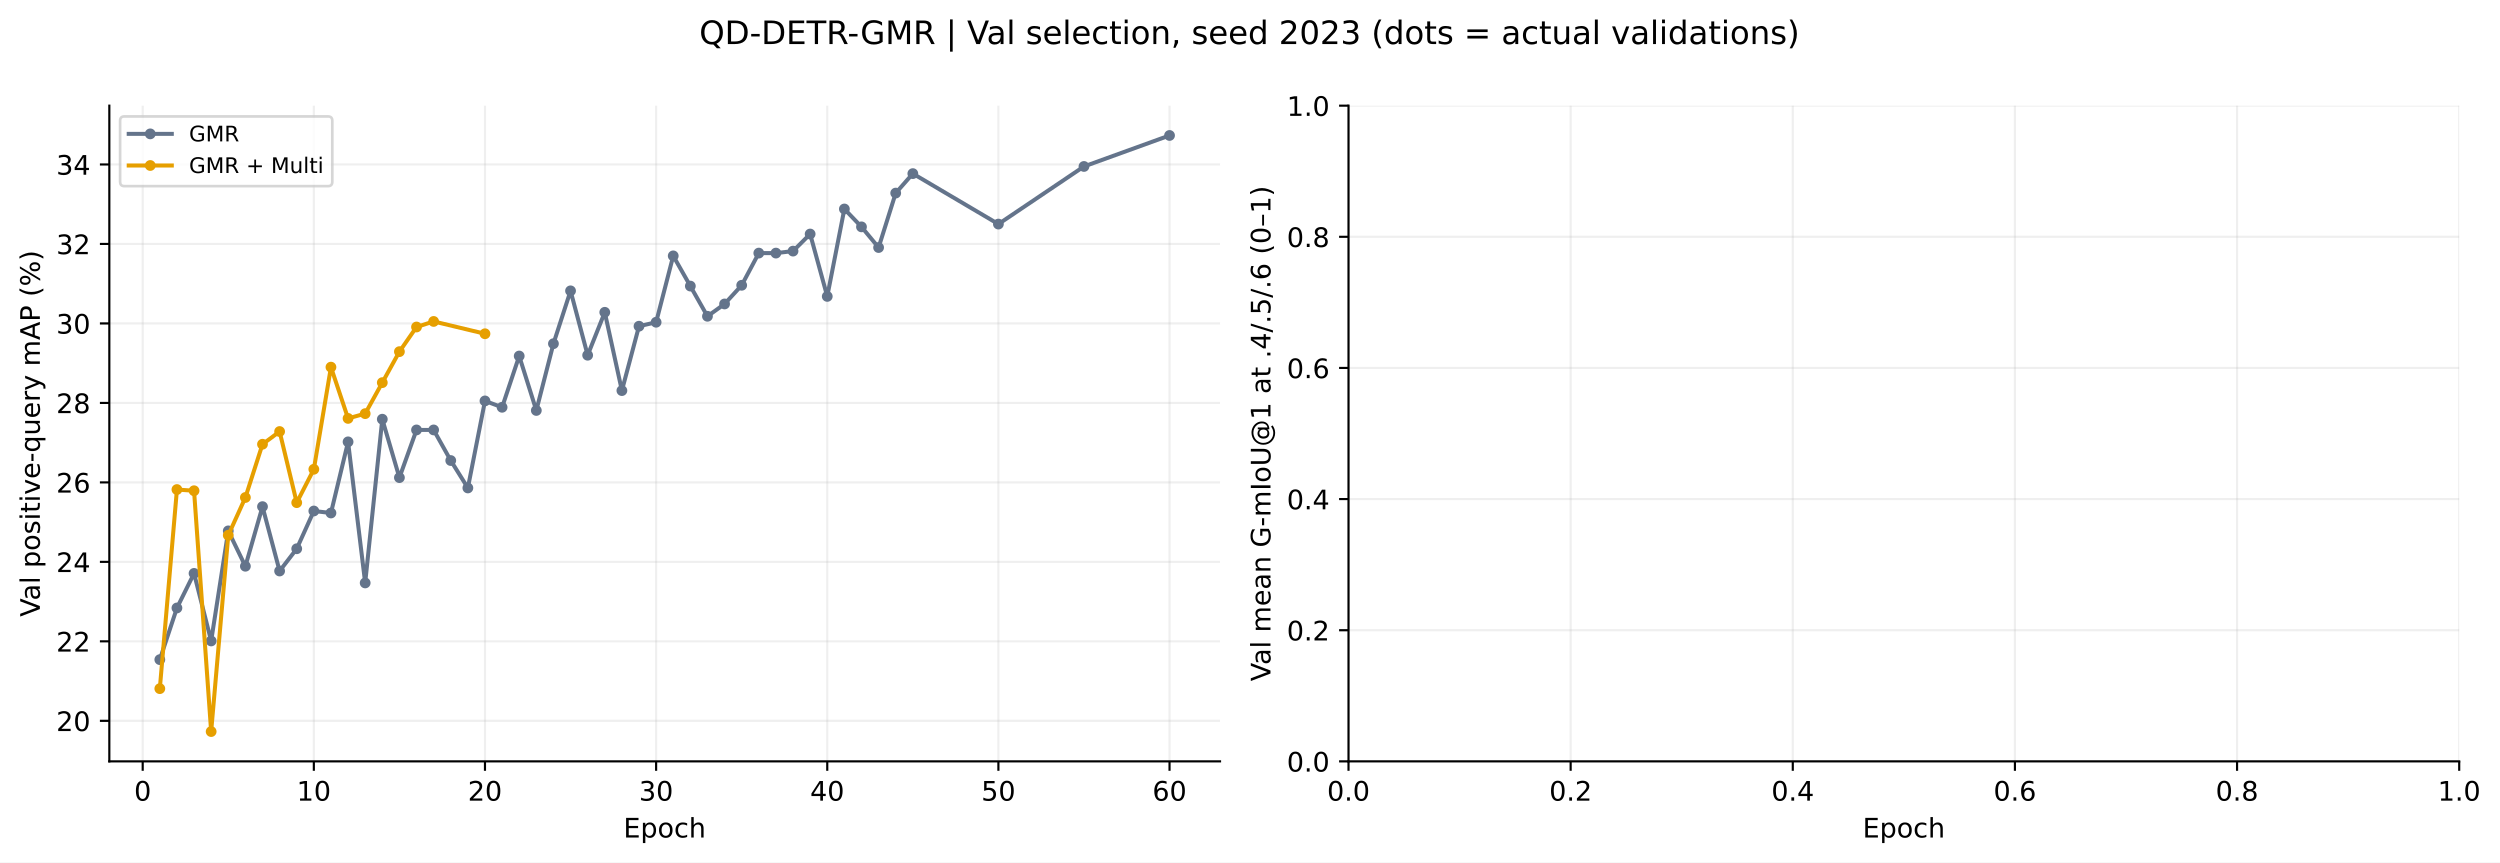
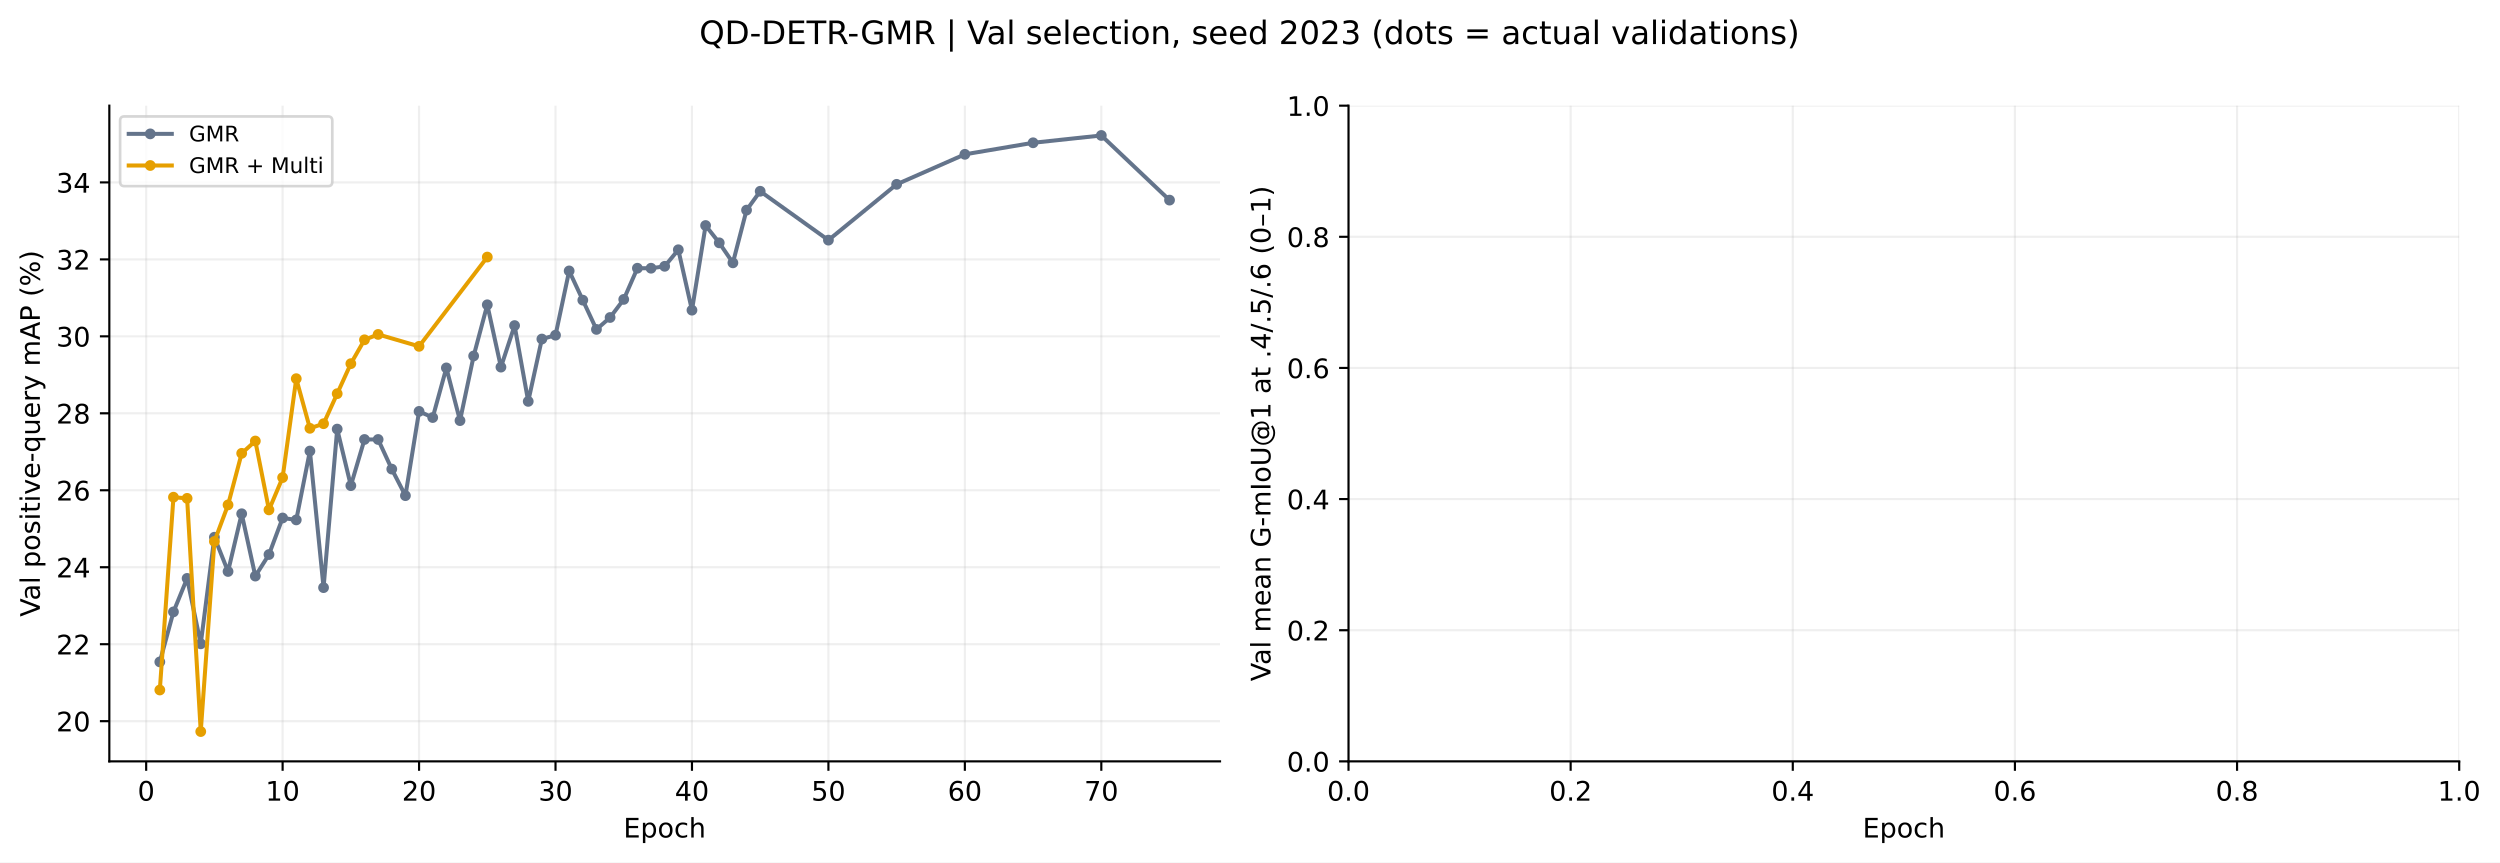
<svg xmlns="http://www.w3.org/2000/svg" xmlns:xlink="http://www.w3.org/1999/xlink" width="928.465pt" height="320.316pt" viewBox="0 0 928.465 320.316" version="1.1">
  <defs>
    <style type="text/css">*{stroke-linejoin: round; stroke-linecap: butt}</style>
  </defs>
  <g id="figure_1">
    <g id="patch_1">
      <path d="M -0 320.316  L 928.465 320.316  L 928.465 0  L -0 0  z " style="fill: #ffffff" />
    </g>
    <g id="axes_1">
      <g id="patch_2">
        <path d="M 40.603 282.76  L 453.098 282.76  L 453.098 39.24  L 40.603 39.24  z " style="fill: #ffffff" />
      </g>
      <g id="matplotlib.axis_1">
        <g id="xtick_1">
          <g id="line2d_1">
-             <path d="M 52.997 282.76  L 52.997 39.24  " clip-path="url(#p6a634c80c3)" style="fill: none; stroke: #b0b0b0; stroke-opacity: 0.2; stroke-width: 0.8; stroke-linecap: square" />
+             <path d="M 54.285 282.76  L 54.285 39.24  " clip-path="url(#p6a634c80c3)" style="fill: none; stroke: #b0b0b0; stroke-opacity: 0.2; stroke-width: 0.8; stroke-linecap: square" />
          </g>
          <g id="line2d_2">
            <defs>
              <path id="m847a747f1c" d="M 0 0  L 0 3.5  " style="stroke: #000000; stroke-width: 0.8" />
            </defs>
            <g>
-               <use xlink:href="#m847a747f1c" x="52.997" y="282.76" style="stroke: #000000; stroke-width: 0.8" />
+               <use xlink:href="#m847a747f1c" x="54.285" y="282.76" style="stroke: #000000; stroke-width: 0.8" />
            </g>
          </g>
          <g id="text_1">
-             <text style="font-size: 10px; font-family: 'DejaVu Sans'; text-anchor: middle" x="52.997" y="297.358" transform="rotate(-0 52.99704 297.3584)">0</text>
+             <text style="font-size: 10px; font-family: 'DejaVu Sans'; text-anchor: middle" x="54.285" y="297.358" transform="rotate(-0 54.28539 297.3584)">0</text>
          </g>
        </g>
        <g id="xtick_2">
          <g id="line2d_3">
-             <path d="M 116.556 282.76  L 116.556 39.24  " clip-path="url(#p6a634c80c3)" style="fill: none; stroke: #b0b0b0; stroke-opacity: 0.2; stroke-width: 0.8; stroke-linecap: square" />
+             <path d="M 104.96 282.76  L 104.96 39.24  " clip-path="url(#p6a634c80c3)" style="fill: none; stroke: #b0b0b0; stroke-opacity: 0.2; stroke-width: 0.8; stroke-linecap: square" />
          </g>
          <g id="line2d_4">
            <g>
-               <use xlink:href="#m847a747f1c" x="116.556" y="282.76" style="stroke: #000000; stroke-width: 0.8" />
+               <use xlink:href="#m847a747f1c" x="104.96" y="282.76" style="stroke: #000000; stroke-width: 0.8" />
            </g>
          </g>
          <g id="text_2">
-             <text style="font-size: 10px; font-family: 'DejaVu Sans'; text-anchor: middle" x="116.556" y="297.358" transform="rotate(-0 116.5556 297.3584)">10</text>
+             <text style="font-size: 10px; font-family: 'DejaVu Sans'; text-anchor: middle" x="104.96" y="297.358" transform="rotate(-0 104.9605 297.3584)">10</text>
          </g>
        </g>
        <g id="xtick_3">
          <g id="line2d_5">
-             <path d="M 180.114 282.76  L 180.114 39.24  " clip-path="url(#p6a634c80c3)" style="fill: none; stroke: #b0b0b0; stroke-opacity: 0.2; stroke-width: 0.8; stroke-linecap: square" />
+             <path d="M 155.636 282.76  L 155.636 39.24  " clip-path="url(#p6a634c80c3)" style="fill: none; stroke: #b0b0b0; stroke-opacity: 0.2; stroke-width: 0.8; stroke-linecap: square" />
          </g>
          <g id="line2d_6">
            <g>
-               <use xlink:href="#m847a747f1c" x="180.114" y="282.76" style="stroke: #000000; stroke-width: 0.8" />
+               <use xlink:href="#m847a747f1c" x="155.636" y="282.76" style="stroke: #000000; stroke-width: 0.8" />
            </g>
          </g>
          <g id="text_3">
-             <text style="font-size: 10px; font-family: 'DejaVu Sans'; text-anchor: middle" x="180.114" y="297.358" transform="rotate(-0 180.1141 297.3584)">20</text>
+             <text style="font-size: 10px; font-family: 'DejaVu Sans'; text-anchor: middle" x="155.636" y="297.358" transform="rotate(-0 155.6355 297.3584)">20</text>
          </g>
        </g>
        <g id="xtick_4">
          <g id="line2d_7">
-             <path d="M 243.673 282.76  L 243.673 39.24  " clip-path="url(#p6a634c80c3)" style="fill: none; stroke: #b0b0b0; stroke-opacity: 0.2; stroke-width: 0.8; stroke-linecap: square" />
+             <path d="M 206.311 282.76  L 206.311 39.24  " clip-path="url(#p6a634c80c3)" style="fill: none; stroke: #b0b0b0; stroke-opacity: 0.2; stroke-width: 0.8; stroke-linecap: square" />
          </g>
          <g id="line2d_8">
            <g>
-               <use xlink:href="#m847a747f1c" x="243.673" y="282.76" style="stroke: #000000; stroke-width: 0.8" />
+               <use xlink:href="#m847a747f1c" x="206.311" y="282.76" style="stroke: #000000; stroke-width: 0.8" />
            </g>
          </g>
          <g id="text_4">
-             <text style="font-size: 10px; font-family: 'DejaVu Sans'; text-anchor: middle" x="243.673" y="297.358" transform="rotate(-0 243.6727 297.3584)">30</text>
+             <text style="font-size: 10px; font-family: 'DejaVu Sans'; text-anchor: middle" x="206.311" y="297.358" transform="rotate(-0 206.3106 297.3584)">30</text>
          </g>
        </g>
        <g id="xtick_5">
          <g id="line2d_9">
-             <path d="M 307.231 282.76  L 307.231 39.24  " clip-path="url(#p6a634c80c3)" style="fill: none; stroke: #b0b0b0; stroke-opacity: 0.2; stroke-width: 0.8; stroke-linecap: square" />
+             <path d="M 256.986 282.76  L 256.986 39.24  " clip-path="url(#p6a634c80c3)" style="fill: none; stroke: #b0b0b0; stroke-opacity: 0.2; stroke-width: 0.8; stroke-linecap: square" />
          </g>
          <g id="line2d_10">
            <g>
-               <use xlink:href="#m847a747f1c" x="307.231" y="282.76" style="stroke: #000000; stroke-width: 0.8" />
+               <use xlink:href="#m847a747f1c" x="256.986" y="282.76" style="stroke: #000000; stroke-width: 0.8" />
            </g>
          </g>
          <g id="text_5">
-             <text style="font-size: 10px; font-family: 'DejaVu Sans'; text-anchor: middle" x="307.231" y="297.358" transform="rotate(-0 307.2312 297.3584)">40</text>
+             <text style="font-size: 10px; font-family: 'DejaVu Sans'; text-anchor: middle" x="256.986" y="297.358" transform="rotate(-0 256.9856 297.3584)">40</text>
          </g>
        </g>
        <g id="xtick_6">
          <g id="line2d_11">
-             <path d="M 370.79 282.76  L 370.79 39.24  " clip-path="url(#p6a634c80c3)" style="fill: none; stroke: #b0b0b0; stroke-opacity: 0.2; stroke-width: 0.8; stroke-linecap: square" />
+             <path d="M 307.661 282.76  L 307.661 39.24  " clip-path="url(#p6a634c80c3)" style="fill: none; stroke: #b0b0b0; stroke-opacity: 0.2; stroke-width: 0.8; stroke-linecap: square" />
          </g>
          <g id="line2d_12">
            <g>
-               <use xlink:href="#m847a747f1c" x="370.79" y="282.76" style="stroke: #000000; stroke-width: 0.8" />
+               <use xlink:href="#m847a747f1c" x="307.661" y="282.76" style="stroke: #000000; stroke-width: 0.8" />
            </g>
          </g>
          <g id="text_6">
-             <text style="font-size: 10px; font-family: 'DejaVu Sans'; text-anchor: middle" x="370.79" y="297.358" transform="rotate(-0 370.7898 297.3584)">50</text>
+             <text style="font-size: 10px; font-family: 'DejaVu Sans'; text-anchor: middle" x="307.661" y="297.358" transform="rotate(-0 307.6607 297.3584)">50</text>
          </g>
        </g>
        <g id="xtick_7">
          <g id="line2d_13">
-             <path d="M 434.348 282.76  L 434.348 39.24  " clip-path="url(#p6a634c80c3)" style="fill: none; stroke: #b0b0b0; stroke-opacity: 0.2; stroke-width: 0.8; stroke-linecap: square" />
+             <path d="M 358.336 282.76  L 358.336 39.24  " clip-path="url(#p6a634c80c3)" style="fill: none; stroke: #b0b0b0; stroke-opacity: 0.2; stroke-width: 0.8; stroke-linecap: square" />
          </g>
          <g id="line2d_14">
            <g>
-               <use xlink:href="#m847a747f1c" x="434.348" y="282.76" style="stroke: #000000; stroke-width: 0.8" />
+               <use xlink:href="#m847a747f1c" x="358.336" y="282.76" style="stroke: #000000; stroke-width: 0.8" />
            </g>
          </g>
          <g id="text_7">
-             <text style="font-size: 10px; font-family: 'DejaVu Sans'; text-anchor: middle" x="434.348" y="297.358" transform="rotate(-0 434.3484 297.3584)">60</text>
-           </g>
-         </g>
-         <g id="text_8">
+             <text style="font-size: 10px; font-family: 'DejaVu Sans'; text-anchor: middle" x="358.336" y="297.358" transform="rotate(-0 358.3358 297.3584)">60</text>
+           </g>
+         </g>
+         <g id="xtick_8">
+           <g id="line2d_15">
+             <path d="M 409.011 282.76  L 409.011 39.24  " clip-path="url(#p6a634c80c3)" style="fill: none; stroke: #b0b0b0; stroke-opacity: 0.2; stroke-width: 0.8; stroke-linecap: square" />
+           </g>
+           <g id="line2d_16">
+             <g>
+               <use xlink:href="#m847a747f1c" x="409.011" y="282.76" style="stroke: #000000; stroke-width: 0.8" />
+             </g>
+           </g>
+           <g id="text_8">
+             <text style="font-size: 10px; font-family: 'DejaVu Sans'; text-anchor: middle" x="409.011" y="297.358" transform="rotate(-0 409.0108 297.3584)">70</text>
+           </g>
+         </g>
+         <g id="text_9">
          <text style="font-size: 10px; font-family: 'DejaVu Sans'; text-anchor: middle" x="246.851" y="311.037" transform="rotate(-0 246.8506 311.0366)">Epoch</text>
        </g>
      </g>
      <g id="matplotlib.axis_2">
        <g id="ytick_1">
-           <g id="line2d_15">
-             <path d="M 40.603 267.706  L 453.098 267.706  " clip-path="url(#p6a634c80c3)" style="fill: none; stroke: #b0b0b0; stroke-opacity: 0.2; stroke-width: 0.8; stroke-linecap: square" />
-           </g>
-           <g id="line2d_16">
+           <g id="line2d_17">
+             <path d="M 40.603 267.832  L 453.098 267.832  " clip-path="url(#p6a634c80c3)" style="fill: none; stroke: #b0b0b0; stroke-opacity: 0.2; stroke-width: 0.8; stroke-linecap: square" />
+           </g>
+           <g id="line2d_18">
            <defs>
              <path id="mc433141c62" d="M 0 0  L -3.5 0  " style="stroke: #000000; stroke-width: 0.8" />
            </defs>
            <g>
-               <use xlink:href="#mc433141c62" x="40.603" y="267.706" style="stroke: #000000; stroke-width: 0.8" />
-             </g>
-           </g>
-           <g id="text_9">
-             <text style="font-size: 10px; font-family: 'DejaVu Sans'; text-anchor: end" x="33.603" y="271.505" transform="rotate(-0 33.60312 271.5053)">20</text>
+               <use xlink:href="#mc433141c62" x="40.603" y="267.832" style="stroke: #000000; stroke-width: 0.8" />
+             </g>
+           </g>
+           <g id="text_10">
+             <text style="font-size: 10px; font-family: 'DejaVu Sans'; text-anchor: end" x="33.603" y="271.631" transform="rotate(-0 33.60312 271.6313)">20</text>
          </g>
        </g>
        <g id="ytick_2">
-           <g id="line2d_17">
-             <path d="M 40.603 238.188  L 453.098 238.188  " clip-path="url(#p6a634c80c3)" style="fill: none; stroke: #b0b0b0; stroke-opacity: 0.2; stroke-width: 0.8; stroke-linecap: square" />
-           </g>
-           <g id="line2d_18">
-             <g>
-               <use xlink:href="#mc433141c62" x="40.603" y="238.188" style="stroke: #000000; stroke-width: 0.8" />
-             </g>
-           </g>
-           <g id="text_10">
-             <text style="font-size: 10px; font-family: 'DejaVu Sans'; text-anchor: end" x="33.603" y="241.988" transform="rotate(-0 33.60312 241.9877)">22</text>
+           <g id="line2d_19">
+             <path d="M 40.603 239.248  L 453.098 239.248  " clip-path="url(#p6a634c80c3)" style="fill: none; stroke: #b0b0b0; stroke-opacity: 0.2; stroke-width: 0.8; stroke-linecap: square" />
+           </g>
+           <g id="line2d_20">
+             <g>
+               <use xlink:href="#mc433141c62" x="40.603" y="239.248" style="stroke: #000000; stroke-width: 0.8" />
+             </g>
+           </g>
+           <g id="text_11">
+             <text style="font-size: 10px; font-family: 'DejaVu Sans'; text-anchor: end" x="33.603" y="243.047" transform="rotate(-0 33.60312 243.0475)">22</text>
          </g>
        </g>
        <g id="ytick_3">
-           <g id="line2d_19">
-             <path d="M 40.603 208.671  L 453.098 208.671  " clip-path="url(#p6a634c80c3)" style="fill: none; stroke: #b0b0b0; stroke-opacity: 0.2; stroke-width: 0.8; stroke-linecap: square" />
-           </g>
-           <g id="line2d_20">
-             <g>
-               <use xlink:href="#mc433141c62" x="40.603" y="208.671" style="stroke: #000000; stroke-width: 0.8" />
-             </g>
-           </g>
-           <g id="text_11">
-             <text style="font-size: 10px; font-family: 'DejaVu Sans'; text-anchor: end" x="33.603" y="212.47" transform="rotate(-0 33.60312 212.4701)">24</text>
+           <g id="line2d_21">
+             <path d="M 40.603 210.664  L 453.098 210.664  " clip-path="url(#p6a634c80c3)" style="fill: none; stroke: #b0b0b0; stroke-opacity: 0.2; stroke-width: 0.8; stroke-linecap: square" />
+           </g>
+           <g id="line2d_22">
+             <g>
+               <use xlink:href="#mc433141c62" x="40.603" y="210.664" style="stroke: #000000; stroke-width: 0.8" />
+             </g>
+           </g>
+           <g id="text_12">
+             <text style="font-size: 10px; font-family: 'DejaVu Sans'; text-anchor: end" x="33.603" y="214.464" transform="rotate(-0 33.60312 214.4636)">24</text>
          </g>
        </g>
        <g id="ytick_4">
-           <g id="line2d_21">
-             <path d="M 40.603 179.153  L 453.098 179.153  " clip-path="url(#p6a634c80c3)" style="fill: none; stroke: #b0b0b0; stroke-opacity: 0.2; stroke-width: 0.8; stroke-linecap: square" />
-           </g>
-           <g id="line2d_22">
-             <g>
-               <use xlink:href="#mc433141c62" x="40.603" y="179.153" style="stroke: #000000; stroke-width: 0.8" />
-             </g>
-           </g>
-           <g id="text_12">
-             <text style="font-size: 10px; font-family: 'DejaVu Sans'; text-anchor: end" x="33.603" y="182.953" transform="rotate(-0 33.60312 182.9525)">26</text>
+           <g id="line2d_23">
+             <path d="M 40.603 182.081  L 453.098 182.081  " clip-path="url(#p6a634c80c3)" style="fill: none; stroke: #b0b0b0; stroke-opacity: 0.2; stroke-width: 0.8; stroke-linecap: square" />
+           </g>
+           <g id="line2d_24">
+             <g>
+               <use xlink:href="#mc433141c62" x="40.603" y="182.081" style="stroke: #000000; stroke-width: 0.8" />
+             </g>
+           </g>
+           <g id="text_13">
+             <text style="font-size: 10px; font-family: 'DejaVu Sans'; text-anchor: end" x="33.603" y="185.88" transform="rotate(-0 33.60312 185.8798)">26</text>
          </g>
        </g>
        <g id="ytick_5">
-           <g id="line2d_23">
-             <path d="M 40.603 149.636  L 453.098 149.636  " clip-path="url(#p6a634c80c3)" style="fill: none; stroke: #b0b0b0; stroke-opacity: 0.2; stroke-width: 0.8; stroke-linecap: square" />
-           </g>
-           <g id="line2d_24">
-             <g>
-               <use xlink:href="#mc433141c62" x="40.603" y="149.636" style="stroke: #000000; stroke-width: 0.8" />
-             </g>
-           </g>
-           <g id="text_13">
-             <text style="font-size: 10px; font-family: 'DejaVu Sans'; text-anchor: end" x="33.603" y="153.435" transform="rotate(-0 33.60312 153.435)">28</text>
+           <g id="line2d_25">
+             <path d="M 40.603 153.497  L 453.098 153.497  " clip-path="url(#p6a634c80c3)" style="fill: none; stroke: #b0b0b0; stroke-opacity: 0.2; stroke-width: 0.8; stroke-linecap: square" />
+           </g>
+           <g id="line2d_26">
+             <g>
+               <use xlink:href="#mc433141c62" x="40.603" y="153.497" style="stroke: #000000; stroke-width: 0.8" />
+             </g>
+           </g>
+           <g id="text_14">
+             <text style="font-size: 10px; font-family: 'DejaVu Sans'; text-anchor: end" x="33.603" y="157.296" transform="rotate(-0 33.60312 157.296)">28</text>
          </g>
        </g>
        <g id="ytick_6">
-           <g id="line2d_25">
-             <path d="M 40.603 120.118  L 453.098 120.118  " clip-path="url(#p6a634c80c3)" style="fill: none; stroke: #b0b0b0; stroke-opacity: 0.2; stroke-width: 0.8; stroke-linecap: square" />
-           </g>
-           <g id="line2d_26">
-             <g>
-               <use xlink:href="#mc433141c62" x="40.603" y="120.118" style="stroke: #000000; stroke-width: 0.8" />
-             </g>
-           </g>
-           <g id="text_14">
-             <text style="font-size: 10px; font-family: 'DejaVu Sans'; text-anchor: end" x="33.603" y="123.917" transform="rotate(-0 33.60312 123.9174)">30</text>
+           <g id="line2d_27">
+             <path d="M 40.603 124.913  L 453.098 124.913  " clip-path="url(#p6a634c80c3)" style="fill: none; stroke: #b0b0b0; stroke-opacity: 0.2; stroke-width: 0.8; stroke-linecap: square" />
+           </g>
+           <g id="line2d_28">
+             <g>
+               <use xlink:href="#mc433141c62" x="40.603" y="124.913" style="stroke: #000000; stroke-width: 0.8" />
+             </g>
+           </g>
+           <g id="text_15">
+             <text style="font-size: 10px; font-family: 'DejaVu Sans'; text-anchor: end" x="33.603" y="128.712" transform="rotate(-0 33.60312 128.7121)">30</text>
          </g>
        </g>
        <g id="ytick_7">
-           <g id="line2d_27">
-             <path d="M 40.603 90.601  L 453.098 90.601  " clip-path="url(#p6a634c80c3)" style="fill: none; stroke: #b0b0b0; stroke-opacity: 0.2; stroke-width: 0.8; stroke-linecap: square" />
-           </g>
-           <g id="line2d_28">
-             <g>
-               <use xlink:href="#mc433141c62" x="40.603" y="90.601" style="stroke: #000000; stroke-width: 0.8" />
-             </g>
-           </g>
-           <g id="text_15">
-             <text style="font-size: 10px; font-family: 'DejaVu Sans'; text-anchor: end" x="33.603" y="94.4" transform="rotate(-0 33.60312 94.3998)">32</text>
+           <g id="line2d_29">
+             <path d="M 40.603 96.329  L 453.098 96.329  " clip-path="url(#p6a634c80c3)" style="fill: none; stroke: #b0b0b0; stroke-opacity: 0.2; stroke-width: 0.8; stroke-linecap: square" />
+           </g>
+           <g id="line2d_30">
+             <g>
+               <use xlink:href="#mc433141c62" x="40.603" y="96.329" style="stroke: #000000; stroke-width: 0.8" />
+             </g>
+           </g>
+           <g id="text_16">
+             <text style="font-size: 10px; font-family: 'DejaVu Sans'; text-anchor: end" x="33.603" y="100.128" transform="rotate(-0 33.60312 100.1283)">32</text>
          </g>
        </g>
        <g id="ytick_8">
-           <g id="line2d_29">
-             <path d="M 40.603 61.083  L 453.098 61.083  " clip-path="url(#p6a634c80c3)" style="fill: none; stroke: #b0b0b0; stroke-opacity: 0.2; stroke-width: 0.8; stroke-linecap: square" />
-           </g>
-           <g id="line2d_30">
-             <g>
-               <use xlink:href="#mc433141c62" x="40.603" y="61.083" style="stroke: #000000; stroke-width: 0.8" />
-             </g>
-           </g>
-           <g id="text_16">
-             <text style="font-size: 10px; font-family: 'DejaVu Sans'; text-anchor: end" x="33.603" y="64.882" transform="rotate(-0 33.60312 64.88223)">34</text>
-           </g>
-         </g>
-         <g id="text_17">
+           <g id="line2d_31">
+             <path d="M 40.603 67.745  L 453.098 67.745  " clip-path="url(#p6a634c80c3)" style="fill: none; stroke: #b0b0b0; stroke-opacity: 0.2; stroke-width: 0.8; stroke-linecap: square" />
+           </g>
+           <g id="line2d_32">
+             <g>
+               <use xlink:href="#mc433141c62" x="40.603" y="67.745" style="stroke: #000000; stroke-width: 0.8" />
+             </g>
+           </g>
+           <g id="text_17">
+             <text style="font-size: 10px; font-family: 'DejaVu Sans'; text-anchor: end" x="33.603" y="71.544" transform="rotate(-0 33.60312 71.54445)">34</text>
+           </g>
+         </g>
+         <g id="text_18">
          <text style="font-size: 10px; font-family: 'DejaVu Sans'; text-anchor: middle" x="14.798" y="161" transform="rotate(-90 14.79844 161)">Val positive-query mAP (%)</text>
        </g>
      </g>
-       <g id="line2d_31">
-         <path d="M 59.353 244.978  L 65.709 225.791  L 72.065 212.951  L 78.42 238.041  L 84.776 197.159  L 91.132 210.294  L 97.488 188.156  L 103.844 212.065  L 110.2 203.8  L 116.556 189.78  L 122.911 190.518  L 129.267 164.099  L 135.623 216.493  L 141.979 155.687  L 148.335 177.382  L 154.691 159.672  L 161.047 159.672  L 167.402 171.036  L 173.758 181.22  L 180.114 148.898  L 186.47 151.259  L 192.826 132.22  L 199.182 152.44  L 205.538 127.645  L 211.893 108.016  L 218.249 131.925  L 224.605 115.986  L 230.961 145.061  L 237.317 121.151  L 243.673 119.675  L 250.029 95.028  L 256.384 106.245  L 262.74 117.462  L 269.096 112.886  L 275.452 105.95  L 281.808 93.995  L 288.164 93.995  L 294.52 93.257  L 300.875 86.911  L 307.231 110.082  L 313.587 77.613  L 319.943 84.254  L 326.299 91.929  L 332.655 71.709  L 339.011 64.478  L 370.79 83.221  L 402.569 61.821  L 434.348 50.309  " clip-path="url(#p6a634c80c3)" style="fill: none; stroke: #64748b; stroke-width: 1.5; stroke-linecap: square" />
+       <g id="line2d_33">
+         <path d="M 59.353 245.823  L 64.42 227.243  L 69.488 214.809  L 74.555 239.105  L 79.623 199.517  L 84.69 212.237  L 89.758 190.799  L 94.825 213.952  L 99.893 205.948  L 104.96 192.371  L 110.028 193.085  L 115.095 167.503  L 120.163 218.239  L 125.23 159.356  L 130.298 180.366  L 135.365 163.215  L 140.433 163.215  L 145.501 174.22  L 150.568 184.081  L 155.636 152.782  L 160.703 155.069  L 165.771 136.632  L 170.838 156.212  L 175.906 132.202  L 180.973 113.194  L 186.041 136.346  L 191.108 120.911  L 196.176 149.066  L 201.243 125.913  L 206.311 124.484  L 211.378 100.617  L 216.446 111.479  L 221.513 122.34  L 226.581 117.91  L 231.648 111.193  L 236.716 99.616  L 241.783 99.616  L 246.851 98.902  L 251.918 92.756  L 256.986 115.194  L 262.053 83.752  L 267.121 90.184  L 272.188 97.615  L 277.256 78.035  L 282.323 71.032  L 307.661 89.183  L 332.998 68.46  L 358.336 57.312  L 383.673 53.025  L 409.011 50.309  L 434.348 74.32  " clip-path="url(#p6a634c80c3)" style="fill: none; stroke: #64748b; stroke-width: 1.5; stroke-linecap: square" />
        <defs>
          <path id="mf4bc2572a3" d="M 0 1.5  C 0.398 1.5 0.779 1.342 1.061 1.061  C 1.342 0.779 1.5 0.398 1.5 0  C 1.5 -0.398 1.342 -0.779 1.061 -1.061  C 0.779 -1.342 0.398 -1.5 0 -1.5  C -0.398 -1.5 -0.779 -1.342 -1.061 -1.061  C -1.342 -0.779 -1.5 -0.398 -1.5 0  C -1.5 0.398 -1.342 0.779 -1.061 1.061  C -0.779 1.342 -0.398 1.5 0 1.5  z " style="stroke: #64748b" />
        </defs>
        <g clip-path="url(#p6a634c80c3)">
-           <use xlink:href="#mf4bc2572a3" x="59.353" y="244.978" style="fill: #64748b; stroke: #64748b" />
-           <use xlink:href="#mf4bc2572a3" x="65.709" y="225.791" style="fill: #64748b; stroke: #64748b" />
-           <use xlink:href="#mf4bc2572a3" x="72.065" y="212.951" style="fill: #64748b; stroke: #64748b" />
-           <use xlink:href="#mf4bc2572a3" x="78.42" y="238.041" style="fill: #64748b; stroke: #64748b" />
-           <use xlink:href="#mf4bc2572a3" x="84.776" y="197.159" style="fill: #64748b; stroke: #64748b" />
-           <use xlink:href="#mf4bc2572a3" x="91.132" y="210.294" style="fill: #64748b; stroke: #64748b" />
-           <use xlink:href="#mf4bc2572a3" x="97.488" y="188.156" style="fill: #64748b; stroke: #64748b" />
-           <use xlink:href="#mf4bc2572a3" x="103.844" y="212.065" style="fill: #64748b; stroke: #64748b" />
-           <use xlink:href="#mf4bc2572a3" x="110.2" y="203.8" style="fill: #64748b; stroke: #64748b" />
-           <use xlink:href="#mf4bc2572a3" x="116.556" y="189.78" style="fill: #64748b; stroke: #64748b" />
-           <use xlink:href="#mf4bc2572a3" x="122.911" y="190.518" style="fill: #64748b; stroke: #64748b" />
-           <use xlink:href="#mf4bc2572a3" x="129.267" y="164.099" style="fill: #64748b; stroke: #64748b" />
-           <use xlink:href="#mf4bc2572a3" x="135.623" y="216.493" style="fill: #64748b; stroke: #64748b" />
-           <use xlink:href="#mf4bc2572a3" x="141.979" y="155.687" style="fill: #64748b; stroke: #64748b" />
-           <use xlink:href="#mf4bc2572a3" x="148.335" y="177.382" style="fill: #64748b; stroke: #64748b" />
-           <use xlink:href="#mf4bc2572a3" x="154.691" y="159.672" style="fill: #64748b; stroke: #64748b" />
-           <use xlink:href="#mf4bc2572a3" x="161.047" y="159.672" style="fill: #64748b; stroke: #64748b" />
-           <use xlink:href="#mf4bc2572a3" x="167.402" y="171.036" style="fill: #64748b; stroke: #64748b" />
-           <use xlink:href="#mf4bc2572a3" x="173.758" y="181.22" style="fill: #64748b; stroke: #64748b" />
-           <use xlink:href="#mf4bc2572a3" x="180.114" y="148.898" style="fill: #64748b; stroke: #64748b" />
-           <use xlink:href="#mf4bc2572a3" x="186.47" y="151.259" style="fill: #64748b; stroke: #64748b" />
-           <use xlink:href="#mf4bc2572a3" x="192.826" y="132.22" style="fill: #64748b; stroke: #64748b" />
-           <use xlink:href="#mf4bc2572a3" x="199.182" y="152.44" style="fill: #64748b; stroke: #64748b" />
-           <use xlink:href="#mf4bc2572a3" x="205.538" y="127.645" style="fill: #64748b; stroke: #64748b" />
-           <use xlink:href="#mf4bc2572a3" x="211.893" y="108.016" style="fill: #64748b; stroke: #64748b" />
-           <use xlink:href="#mf4bc2572a3" x="218.249" y="131.925" style="fill: #64748b; stroke: #64748b" />
-           <use xlink:href="#mf4bc2572a3" x="224.605" y="115.986" style="fill: #64748b; stroke: #64748b" />
-           <use xlink:href="#mf4bc2572a3" x="230.961" y="145.061" style="fill: #64748b; stroke: #64748b" />
-           <use xlink:href="#mf4bc2572a3" x="237.317" y="121.151" style="fill: #64748b; stroke: #64748b" />
-           <use xlink:href="#mf4bc2572a3" x="243.673" y="119.675" style="fill: #64748b; stroke: #64748b" />
-           <use xlink:href="#mf4bc2572a3" x="250.029" y="95.028" style="fill: #64748b; stroke: #64748b" />
-           <use xlink:href="#mf4bc2572a3" x="256.384" y="106.245" style="fill: #64748b; stroke: #64748b" />
-           <use xlink:href="#mf4bc2572a3" x="262.74" y="117.462" style="fill: #64748b; stroke: #64748b" />
-           <use xlink:href="#mf4bc2572a3" x="269.096" y="112.886" style="fill: #64748b; stroke: #64748b" />
-           <use xlink:href="#mf4bc2572a3" x="275.452" y="105.95" style="fill: #64748b; stroke: #64748b" />
-           <use xlink:href="#mf4bc2572a3" x="281.808" y="93.995" style="fill: #64748b; stroke: #64748b" />
-           <use xlink:href="#mf4bc2572a3" x="288.164" y="93.995" style="fill: #64748b; stroke: #64748b" />
-           <use xlink:href="#mf4bc2572a3" x="294.52" y="93.257" style="fill: #64748b; stroke: #64748b" />
-           <use xlink:href="#mf4bc2572a3" x="300.875" y="86.911" style="fill: #64748b; stroke: #64748b" />
-           <use xlink:href="#mf4bc2572a3" x="307.231" y="110.082" style="fill: #64748b; stroke: #64748b" />
-           <use xlink:href="#mf4bc2572a3" x="313.587" y="77.613" style="fill: #64748b; stroke: #64748b" />
-           <use xlink:href="#mf4bc2572a3" x="319.943" y="84.254" style="fill: #64748b; stroke: #64748b" />
-           <use xlink:href="#mf4bc2572a3" x="326.299" y="91.929" style="fill: #64748b; stroke: #64748b" />
-           <use xlink:href="#mf4bc2572a3" x="332.655" y="71.709" style="fill: #64748b; stroke: #64748b" />
-           <use xlink:href="#mf4bc2572a3" x="339.011" y="64.478" style="fill: #64748b; stroke: #64748b" />
-           <use xlink:href="#mf4bc2572a3" x="370.79" y="83.221" style="fill: #64748b; stroke: #64748b" />
-           <use xlink:href="#mf4bc2572a3" x="402.569" y="61.821" style="fill: #64748b; stroke: #64748b" />
-           <use xlink:href="#mf4bc2572a3" x="434.348" y="50.309" style="fill: #64748b; stroke: #64748b" />
-         </g>
-       </g>
-       <g id="line2d_32">
-         <path d="M 59.353 255.751  L 65.709 181.81  L 72.065 182.253  L 78.42 271.691  L 84.776 198.782  L 91.132 184.762  L 97.488 164.985  L 103.844 160.262  L 110.2 186.68  L 116.556 174.283  L 122.911 136.353  L 129.267 155.392  L 135.623 153.621  L 141.979 142.109  L 148.335 130.597  L 154.691 121.446  L 161.047 119.38  L 180.114 123.955  " clip-path="url(#p6a634c80c3)" style="fill: none; stroke: #e69f00; stroke-width: 1.5; stroke-linecap: square" />
+           <use xlink:href="#mf4bc2572a3" x="59.353" y="245.823" style="fill: #64748b; stroke: #64748b" />
+           <use xlink:href="#mf4bc2572a3" x="64.42" y="227.243" style="fill: #64748b; stroke: #64748b" />
+           <use xlink:href="#mf4bc2572a3" x="69.488" y="214.809" style="fill: #64748b; stroke: #64748b" />
+           <use xlink:href="#mf4bc2572a3" x="74.555" y="239.105" style="fill: #64748b; stroke: #64748b" />
+           <use xlink:href="#mf4bc2572a3" x="79.623" y="199.517" style="fill: #64748b; stroke: #64748b" />
+           <use xlink:href="#mf4bc2572a3" x="84.69" y="212.237" style="fill: #64748b; stroke: #64748b" />
+           <use xlink:href="#mf4bc2572a3" x="89.758" y="190.799" style="fill: #64748b; stroke: #64748b" />
+           <use xlink:href="#mf4bc2572a3" x="94.825" y="213.952" style="fill: #64748b; stroke: #64748b" />
+           <use xlink:href="#mf4bc2572a3" x="99.893" y="205.948" style="fill: #64748b; stroke: #64748b" />
+           <use xlink:href="#mf4bc2572a3" x="104.96" y="192.371" style="fill: #64748b; stroke: #64748b" />
+           <use xlink:href="#mf4bc2572a3" x="110.028" y="193.085" style="fill: #64748b; stroke: #64748b" />
+           <use xlink:href="#mf4bc2572a3" x="115.095" y="167.503" style="fill: #64748b; stroke: #64748b" />
+           <use xlink:href="#mf4bc2572a3" x="120.163" y="218.239" style="fill: #64748b; stroke: #64748b" />
+           <use xlink:href="#mf4bc2572a3" x="125.23" y="159.356" style="fill: #64748b; stroke: #64748b" />
+           <use xlink:href="#mf4bc2572a3" x="130.298" y="180.366" style="fill: #64748b; stroke: #64748b" />
+           <use xlink:href="#mf4bc2572a3" x="135.365" y="163.215" style="fill: #64748b; stroke: #64748b" />
+           <use xlink:href="#mf4bc2572a3" x="140.433" y="163.215" style="fill: #64748b; stroke: #64748b" />
+           <use xlink:href="#mf4bc2572a3" x="145.501" y="174.22" style="fill: #64748b; stroke: #64748b" />
+           <use xlink:href="#mf4bc2572a3" x="150.568" y="184.081" style="fill: #64748b; stroke: #64748b" />
+           <use xlink:href="#mf4bc2572a3" x="155.636" y="152.782" style="fill: #64748b; stroke: #64748b" />
+           <use xlink:href="#mf4bc2572a3" x="160.703" y="155.069" style="fill: #64748b; stroke: #64748b" />
+           <use xlink:href="#mf4bc2572a3" x="165.771" y="136.632" style="fill: #64748b; stroke: #64748b" />
+           <use xlink:href="#mf4bc2572a3" x="170.838" y="156.212" style="fill: #64748b; stroke: #64748b" />
+           <use xlink:href="#mf4bc2572a3" x="175.906" y="132.202" style="fill: #64748b; stroke: #64748b" />
+           <use xlink:href="#mf4bc2572a3" x="180.973" y="113.194" style="fill: #64748b; stroke: #64748b" />
+           <use xlink:href="#mf4bc2572a3" x="186.041" y="136.346" style="fill: #64748b; stroke: #64748b" />
+           <use xlink:href="#mf4bc2572a3" x="191.108" y="120.911" style="fill: #64748b; stroke: #64748b" />
+           <use xlink:href="#mf4bc2572a3" x="196.176" y="149.066" style="fill: #64748b; stroke: #64748b" />
+           <use xlink:href="#mf4bc2572a3" x="201.243" y="125.913" style="fill: #64748b; stroke: #64748b" />
+           <use xlink:href="#mf4bc2572a3" x="206.311" y="124.484" style="fill: #64748b; stroke: #64748b" />
+           <use xlink:href="#mf4bc2572a3" x="211.378" y="100.617" style="fill: #64748b; stroke: #64748b" />
+           <use xlink:href="#mf4bc2572a3" x="216.446" y="111.479" style="fill: #64748b; stroke: #64748b" />
+           <use xlink:href="#mf4bc2572a3" x="221.513" y="122.34" style="fill: #64748b; stroke: #64748b" />
+           <use xlink:href="#mf4bc2572a3" x="226.581" y="117.91" style="fill: #64748b; stroke: #64748b" />
+           <use xlink:href="#mf4bc2572a3" x="231.648" y="111.193" style="fill: #64748b; stroke: #64748b" />
+           <use xlink:href="#mf4bc2572a3" x="236.716" y="99.616" style="fill: #64748b; stroke: #64748b" />
+           <use xlink:href="#mf4bc2572a3" x="241.783" y="99.616" style="fill: #64748b; stroke: #64748b" />
+           <use xlink:href="#mf4bc2572a3" x="246.851" y="98.902" style="fill: #64748b; stroke: #64748b" />
+           <use xlink:href="#mf4bc2572a3" x="251.918" y="92.756" style="fill: #64748b; stroke: #64748b" />
+           <use xlink:href="#mf4bc2572a3" x="256.986" y="115.194" style="fill: #64748b; stroke: #64748b" />
+           <use xlink:href="#mf4bc2572a3" x="262.053" y="83.752" style="fill: #64748b; stroke: #64748b" />
+           <use xlink:href="#mf4bc2572a3" x="267.121" y="90.184" style="fill: #64748b; stroke: #64748b" />
+           <use xlink:href="#mf4bc2572a3" x="272.188" y="97.615" style="fill: #64748b; stroke: #64748b" />
+           <use xlink:href="#mf4bc2572a3" x="277.256" y="78.035" style="fill: #64748b; stroke: #64748b" />
+           <use xlink:href="#mf4bc2572a3" x="282.323" y="71.032" style="fill: #64748b; stroke: #64748b" />
+           <use xlink:href="#mf4bc2572a3" x="307.661" y="89.183" style="fill: #64748b; stroke: #64748b" />
+           <use xlink:href="#mf4bc2572a3" x="332.998" y="68.46" style="fill: #64748b; stroke: #64748b" />
+           <use xlink:href="#mf4bc2572a3" x="358.336" y="57.312" style="fill: #64748b; stroke: #64748b" />
+           <use xlink:href="#mf4bc2572a3" x="383.673" y="53.025" style="fill: #64748b; stroke: #64748b" />
+           <use xlink:href="#mf4bc2572a3" x="409.011" y="50.309" style="fill: #64748b; stroke: #64748b" />
+           <use xlink:href="#mf4bc2572a3" x="434.348" y="74.32" style="fill: #64748b; stroke: #64748b" />
+         </g>
+       </g>
+       <g id="line2d_34">
+         <path d="M 59.353 256.256  L 64.42 184.653  L 69.488 185.082  L 74.555 271.691  L 79.623 201.089  L 84.69 187.512  L 89.758 168.36  L 94.825 163.787  L 99.893 189.369  L 104.96 177.364  L 110.028 140.634  L 115.095 159.071  L 120.163 157.356  L 125.23 146.208  L 130.298 135.06  L 135.365 126.199  L 140.433 124.198  L 155.636 128.629  L 180.973 95.472  " clip-path="url(#p6a634c80c3)" style="fill: none; stroke: #e69f00; stroke-width: 1.5; stroke-linecap: square" />
        <defs>
          <path id="mbf485513ee" d="M 0 1.5  C 0.398 1.5 0.779 1.342 1.061 1.061  C 1.342 0.779 1.5 0.398 1.5 0  C 1.5 -0.398 1.342 -0.779 1.061 -1.061  C 0.779 -1.342 0.398 -1.5 0 -1.5  C -0.398 -1.5 -0.779 -1.342 -1.061 -1.061  C -1.342 -0.779 -1.5 -0.398 -1.5 0  C -1.5 0.398 -1.342 0.779 -1.061 1.061  C -0.779 1.342 -0.398 1.5 0 1.5  z " style="stroke: #e69f00" />
        </defs>
        <g clip-path="url(#p6a634c80c3)">
-           <use xlink:href="#mbf485513ee" x="59.353" y="255.751" style="fill: #e69f00; stroke: #e69f00" />
-           <use xlink:href="#mbf485513ee" x="65.709" y="181.81" style="fill: #e69f00; stroke: #e69f00" />
-           <use xlink:href="#mbf485513ee" x="72.065" y="182.253" style="fill: #e69f00; stroke: #e69f00" />
-           <use xlink:href="#mbf485513ee" x="78.42" y="271.691" style="fill: #e69f00; stroke: #e69f00" />
-           <use xlink:href="#mbf485513ee" x="84.776" y="198.782" style="fill: #e69f00; stroke: #e69f00" />
-           <use xlink:href="#mbf485513ee" x="91.132" y="184.762" style="fill: #e69f00; stroke: #e69f00" />
-           <use xlink:href="#mbf485513ee" x="97.488" y="164.985" style="fill: #e69f00; stroke: #e69f00" />
-           <use xlink:href="#mbf485513ee" x="103.844" y="160.262" style="fill: #e69f00; stroke: #e69f00" />
-           <use xlink:href="#mbf485513ee" x="110.2" y="186.68" style="fill: #e69f00; stroke: #e69f00" />
-           <use xlink:href="#mbf485513ee" x="116.556" y="174.283" style="fill: #e69f00; stroke: #e69f00" />
-           <use xlink:href="#mbf485513ee" x="122.911" y="136.353" style="fill: #e69f00; stroke: #e69f00" />
-           <use xlink:href="#mbf485513ee" x="129.267" y="155.392" style="fill: #e69f00; stroke: #e69f00" />
-           <use xlink:href="#mbf485513ee" x="135.623" y="153.621" style="fill: #e69f00; stroke: #e69f00" />
-           <use xlink:href="#mbf485513ee" x="141.979" y="142.109" style="fill: #e69f00; stroke: #e69f00" />
-           <use xlink:href="#mbf485513ee" x="148.335" y="130.597" style="fill: #e69f00; stroke: #e69f00" />
-           <use xlink:href="#mbf485513ee" x="154.691" y="121.446" style="fill: #e69f00; stroke: #e69f00" />
-           <use xlink:href="#mbf485513ee" x="161.047" y="119.38" style="fill: #e69f00; stroke: #e69f00" />
-           <use xlink:href="#mbf485513ee" x="180.114" y="123.955" style="fill: #e69f00; stroke: #e69f00" />
+           <use xlink:href="#mbf485513ee" x="59.353" y="256.256" style="fill: #e69f00; stroke: #e69f00" />
+           <use xlink:href="#mbf485513ee" x="64.42" y="184.653" style="fill: #e69f00; stroke: #e69f00" />
+           <use xlink:href="#mbf485513ee" x="69.488" y="185.082" style="fill: #e69f00; stroke: #e69f00" />
+           <use xlink:href="#mbf485513ee" x="74.555" y="271.691" style="fill: #e69f00; stroke: #e69f00" />
+           <use xlink:href="#mbf485513ee" x="79.623" y="201.089" style="fill: #e69f00; stroke: #e69f00" />
+           <use xlink:href="#mbf485513ee" x="84.69" y="187.512" style="fill: #e69f00; stroke: #e69f00" />
+           <use xlink:href="#mbf485513ee" x="89.758" y="168.36" style="fill: #e69f00; stroke: #e69f00" />
+           <use xlink:href="#mbf485513ee" x="94.825" y="163.787" style="fill: #e69f00; stroke: #e69f00" />
+           <use xlink:href="#mbf485513ee" x="99.893" y="189.369" style="fill: #e69f00; stroke: #e69f00" />
+           <use xlink:href="#mbf485513ee" x="104.96" y="177.364" style="fill: #e69f00; stroke: #e69f00" />
+           <use xlink:href="#mbf485513ee" x="110.028" y="140.634" style="fill: #e69f00; stroke: #e69f00" />
+           <use xlink:href="#mbf485513ee" x="115.095" y="159.071" style="fill: #e69f00; stroke: #e69f00" />
+           <use xlink:href="#mbf485513ee" x="120.163" y="157.356" style="fill: #e69f00; stroke: #e69f00" />
+           <use xlink:href="#mbf485513ee" x="125.23" y="146.208" style="fill: #e69f00; stroke: #e69f00" />
+           <use xlink:href="#mbf485513ee" x="130.298" y="135.06" style="fill: #e69f00; stroke: #e69f00" />
+           <use xlink:href="#mbf485513ee" x="135.365" y="126.199" style="fill: #e69f00; stroke: #e69f00" />
+           <use xlink:href="#mbf485513ee" x="140.433" y="124.198" style="fill: #e69f00; stroke: #e69f00" />
+           <use xlink:href="#mbf485513ee" x="155.636" y="128.629" style="fill: #e69f00; stroke: #e69f00" />
+           <use xlink:href="#mbf485513ee" x="180.973" y="95.472" style="fill: #e69f00; stroke: #e69f00" />
        </g>
      </g>
      <g id="patch_3">
        <path d="M 40.603 282.76  L 40.603 39.24  " style="fill: none; stroke: #000000; stroke-width: 0.8; stroke-linejoin: miter; stroke-linecap: square" />
      </g>
      <g id="patch_4">
        <path d="M 40.603 282.76  L 453.098 282.76  " style="fill: none; stroke: #000000; stroke-width: 0.8; stroke-linejoin: miter; stroke-linecap: square" />
      </g>
      <g id="legend_1">
        <g id="patch_5">
          <path d="M 46.203 69.125  L 121.806 69.125  Q 123.406 69.125 123.406 67.525  L 123.406 44.84  Q 123.406 43.24 121.806 43.24  L 46.203 43.24  Q 44.603 43.24 44.603 44.84  L 44.603 67.525  Q 44.603 69.125 46.203 69.125  z " style="fill: #ffffff; opacity: 0.8; stroke: #cccccc; stroke-linejoin: miter" />
        </g>
-         <g id="line2d_33">
+         <g id="line2d_35">
          <path d="M 47.803 49.719  L 55.803 49.719  L 63.803 49.719  " style="fill: none; stroke: #64748b; stroke-width: 1.5; stroke-linecap: square" />
          <g>
            <use xlink:href="#mf4bc2572a3" x="55.803" y="49.719" style="fill: #64748b; stroke: #64748b" />
          </g>
        </g>
-         <g id="text_18">
+         <g id="text_19">
          <text style="font-size: 8px; font-family: 'DejaVu Sans'; text-anchor: start" x="70.203" y="52.519" transform="rotate(-0 70.20312 52.51875)">GMR</text>
        </g>
-         <g id="line2d_34">
+         <g id="line2d_36">
          <path d="M 47.803 61.461  L 55.803 61.461  L 63.803 61.461  " style="fill: none; stroke: #e69f00; stroke-width: 1.5; stroke-linecap: square" />
          <g>
            <use xlink:href="#mbf485513ee" x="55.803" y="61.461" style="fill: #e69f00; stroke: #e69f00" />
          </g>
        </g>
-         <g id="text_19">
+         <g id="text_20">
          <text style="font-size: 8px; font-family: 'DejaVu Sans'; text-anchor: start" x="70.203" y="64.261" transform="rotate(-0 70.20312 64.26125)">GMR + Multi</text>
        </g>
      </g>
    </g>
    <g id="axes_2">
      <g id="patch_6">
        <path d="M 500.818 282.76  L 913.313 282.76  L 913.313 39.24  L 500.818 39.24  z " style="fill: #ffffff" />
      </g>
      <g id="matplotlib.axis_3">
-         <g id="xtick_8">
-           <g id="line2d_35">
-             <path d="M 500.818 282.76  L 500.818 39.24  " clip-path="url(#pecd0bc75a0)" style="fill: none; stroke: #b0b0b0; stroke-opacity: 0.2; stroke-width: 0.8; stroke-linecap: square" />
-           </g>
-           <g id="line2d_36">
-             <g>
-               <use xlink:href="#m847a747f1c" x="500.818" y="282.76" style="stroke: #000000; stroke-width: 0.8" />
-             </g>
-           </g>
-           <g id="text_20">
-             <text style="font-size: 10px; font-family: 'DejaVu Sans'; text-anchor: middle" x="500.818" y="297.358" transform="rotate(-0 500.8181 297.3584)">0.0</text>
-           </g>
-         </g>
        <g id="xtick_9">
          <g id="line2d_37">
-             <path d="M 583.317 282.76  L 583.317 39.24  " clip-path="url(#pecd0bc75a0)" style="fill: none; stroke: #b0b0b0; stroke-opacity: 0.2; stroke-width: 0.8; stroke-linecap: square" />
+             <path d="M 500.818 282.76  L 500.818 39.24  " clip-path="url(#pecd0bc75a0)" style="fill: none; stroke: #b0b0b0; stroke-opacity: 0.2; stroke-width: 0.8; stroke-linecap: square" />
          </g>
          <g id="line2d_38">
            <g>
-               <use xlink:href="#m847a747f1c" x="583.317" y="282.76" style="stroke: #000000; stroke-width: 0.8" />
+               <use xlink:href="#m847a747f1c" x="500.818" y="282.76" style="stroke: #000000; stroke-width: 0.8" />
            </g>
          </g>
          <g id="text_21">
-             <text style="font-size: 10px; font-family: 'DejaVu Sans'; text-anchor: middle" x="583.317" y="297.358" transform="rotate(-0 583.3171 297.3584)">0.2</text>
+             <text style="font-size: 10px; font-family: 'DejaVu Sans'; text-anchor: middle" x="500.818" y="297.358" transform="rotate(-0 500.8181 297.3584)">0.0</text>
          </g>
        </g>
        <g id="xtick_10">
          <g id="line2d_39">
-             <path d="M 665.816 282.76  L 665.816 39.24  " clip-path="url(#pecd0bc75a0)" style="fill: none; stroke: #b0b0b0; stroke-opacity: 0.2; stroke-width: 0.8; stroke-linecap: square" />
+             <path d="M 583.317 282.76  L 583.317 39.24  " clip-path="url(#pecd0bc75a0)" style="fill: none; stroke: #b0b0b0; stroke-opacity: 0.2; stroke-width: 0.8; stroke-linecap: square" />
          </g>
          <g id="line2d_40">
            <g>
-               <use xlink:href="#m847a747f1c" x="665.816" y="282.76" style="stroke: #000000; stroke-width: 0.8" />
+               <use xlink:href="#m847a747f1c" x="583.317" y="282.76" style="stroke: #000000; stroke-width: 0.8" />
            </g>
          </g>
          <g id="text_22">
-             <text style="font-size: 10px; font-family: 'DejaVu Sans'; text-anchor: middle" x="665.816" y="297.358" transform="rotate(-0 665.8161 297.3584)">0.4</text>
+             <text style="font-size: 10px; font-family: 'DejaVu Sans'; text-anchor: middle" x="583.317" y="297.358" transform="rotate(-0 583.3171 297.3584)">0.2</text>
          </g>
        </g>
        <g id="xtick_11">
          <g id="line2d_41">
-             <path d="M 748.315 282.76  L 748.315 39.24  " clip-path="url(#pecd0bc75a0)" style="fill: none; stroke: #b0b0b0; stroke-opacity: 0.2; stroke-width: 0.8; stroke-linecap: square" />
+             <path d="M 665.816 282.76  L 665.816 39.24  " clip-path="url(#pecd0bc75a0)" style="fill: none; stroke: #b0b0b0; stroke-opacity: 0.2; stroke-width: 0.8; stroke-linecap: square" />
          </g>
          <g id="line2d_42">
            <g>
-               <use xlink:href="#m847a747f1c" x="748.315" y="282.76" style="stroke: #000000; stroke-width: 0.8" />
+               <use xlink:href="#m847a747f1c" x="665.816" y="282.76" style="stroke: #000000; stroke-width: 0.8" />
            </g>
          </g>
          <g id="text_23">
-             <text style="font-size: 10px; font-family: 'DejaVu Sans'; text-anchor: middle" x="748.315" y="297.358" transform="rotate(-0 748.3151 297.3584)">0.6</text>
+             <text style="font-size: 10px; font-family: 'DejaVu Sans'; text-anchor: middle" x="665.816" y="297.358" transform="rotate(-0 665.8161 297.3584)">0.4</text>
          </g>
        </g>
        <g id="xtick_12">
          <g id="line2d_43">
-             <path d="M 830.814 282.76  L 830.814 39.24  " clip-path="url(#pecd0bc75a0)" style="fill: none; stroke: #b0b0b0; stroke-opacity: 0.2; stroke-width: 0.8; stroke-linecap: square" />
+             <path d="M 748.315 282.76  L 748.315 39.24  " clip-path="url(#pecd0bc75a0)" style="fill: none; stroke: #b0b0b0; stroke-opacity: 0.2; stroke-width: 0.8; stroke-linecap: square" />
          </g>
          <g id="line2d_44">
            <g>
-               <use xlink:href="#m847a747f1c" x="830.814" y="282.76" style="stroke: #000000; stroke-width: 0.8" />
+               <use xlink:href="#m847a747f1c" x="748.315" y="282.76" style="stroke: #000000; stroke-width: 0.8" />
            </g>
          </g>
          <g id="text_24">
-             <text style="font-size: 10px; font-family: 'DejaVu Sans'; text-anchor: middle" x="830.814" y="297.358" transform="rotate(-0 830.8141 297.3584)">0.8</text>
+             <text style="font-size: 10px; font-family: 'DejaVu Sans'; text-anchor: middle" x="748.315" y="297.358" transform="rotate(-0 748.3151 297.3584)">0.6</text>
          </g>
        </g>
        <g id="xtick_13">
          <g id="line2d_45">
+             <path d="M 830.814 282.76  L 830.814 39.24  " clip-path="url(#pecd0bc75a0)" style="fill: none; stroke: #b0b0b0; stroke-opacity: 0.2; stroke-width: 0.8; stroke-linecap: square" />
+           </g>
+           <g id="line2d_46">
+             <g>
+               <use xlink:href="#m847a747f1c" x="830.814" y="282.76" style="stroke: #000000; stroke-width: 0.8" />
+             </g>
+           </g>
+           <g id="text_25">
+             <text style="font-size: 10px; font-family: 'DejaVu Sans'; text-anchor: middle" x="830.814" y="297.358" transform="rotate(-0 830.8141 297.3584)">0.8</text>
+           </g>
+         </g>
+         <g id="xtick_14">
+           <g id="line2d_47">
            <path d="M 913.313 282.76  L 913.313 39.24  " clip-path="url(#pecd0bc75a0)" style="fill: none; stroke: #b0b0b0; stroke-opacity: 0.2; stroke-width: 0.8; stroke-linecap: square" />
          </g>
-           <g id="line2d_46">
+           <g id="line2d_48">
            <g>
              <use xlink:href="#m847a747f1c" x="913.313" y="282.76" style="stroke: #000000; stroke-width: 0.8" />
            </g>
          </g>
-           <g id="text_25">
+           <g id="text_26">
            <text style="font-size: 10px; font-family: 'DejaVu Sans'; text-anchor: middle" x="913.313" y="297.358" transform="rotate(-0 913.3131 297.3584)">1.0</text>
          </g>
        </g>
-         <g id="text_26">
+         <g id="text_27">
          <text style="font-size: 10px; font-family: 'DejaVu Sans'; text-anchor: middle" x="707.066" y="311.037" transform="rotate(-0 707.0656 311.0366)">Epoch</text>
        </g>
      </g>
      <g id="matplotlib.axis_4">
        <g id="ytick_9">
-           <g id="line2d_47">
+           <g id="line2d_49">
            <path d="M 500.818 282.76  L 913.313 282.76  " clip-path="url(#pecd0bc75a0)" style="fill: none; stroke: #b0b0b0; stroke-opacity: 0.2; stroke-width: 0.8; stroke-linecap: square" />
          </g>
-           <g id="line2d_48">
+           <g id="line2d_50">
            <g>
              <use xlink:href="#mc433141c62" x="500.818" y="282.76" style="stroke: #000000; stroke-width: 0.8" />
            </g>
          </g>
-           <g id="text_27">
+           <g id="text_28">
            <text style="font-size: 10px; font-family: 'DejaVu Sans'; text-anchor: end" x="493.818" y="286.559" transform="rotate(-0 493.8181 286.5592)">0.0</text>
          </g>
        </g>
        <g id="ytick_10">
-           <g id="line2d_49">
+           <g id="line2d_51">
            <path d="M 500.818 234.056  L 913.313 234.056  " clip-path="url(#pecd0bc75a0)" style="fill: none; stroke: #b0b0b0; stroke-opacity: 0.2; stroke-width: 0.8; stroke-linecap: square" />
          </g>
-           <g id="line2d_50">
+           <g id="line2d_52">
            <g>
              <use xlink:href="#mc433141c62" x="500.818" y="234.056" style="stroke: #000000; stroke-width: 0.8" />
            </g>
          </g>
-           <g id="text_28">
+           <g id="text_29">
            <text style="font-size: 10px; font-family: 'DejaVu Sans'; text-anchor: end" x="493.818" y="237.855" transform="rotate(-0 493.8181 237.8552)">0.2</text>
          </g>
        </g>
        <g id="ytick_11">
-           <g id="line2d_51">
+           <g id="line2d_53">
            <path d="M 500.818 185.352  L 913.313 185.352  " clip-path="url(#pecd0bc75a0)" style="fill: none; stroke: #b0b0b0; stroke-opacity: 0.2; stroke-width: 0.8; stroke-linecap: square" />
          </g>
-           <g id="line2d_52">
+           <g id="line2d_54">
            <g>
              <use xlink:href="#mc433141c62" x="500.818" y="185.352" style="stroke: #000000; stroke-width: 0.8" />
            </g>
          </g>
-           <g id="text_29">
+           <g id="text_30">
            <text style="font-size: 10px; font-family: 'DejaVu Sans'; text-anchor: end" x="493.818" y="189.151" transform="rotate(-0 493.8181 189.1512)">0.4</text>
          </g>
        </g>
        <g id="ytick_12">
-           <g id="line2d_53">
+           <g id="line2d_55">
            <path d="M 500.818 136.648  L 913.313 136.648  " clip-path="url(#pecd0bc75a0)" style="fill: none; stroke: #b0b0b0; stroke-opacity: 0.2; stroke-width: 0.8; stroke-linecap: square" />
          </g>
-           <g id="line2d_54">
+           <g id="line2d_56">
            <g>
              <use xlink:href="#mc433141c62" x="500.818" y="136.648" style="stroke: #000000; stroke-width: 0.8" />
            </g>
          </g>
-           <g id="text_30">
+           <g id="text_31">
            <text style="font-size: 10px; font-family: 'DejaVu Sans'; text-anchor: end" x="493.818" y="140.447" transform="rotate(-0 493.8181 140.4472)">0.6</text>
          </g>
        </g>
        <g id="ytick_13">
-           <g id="line2d_55">
+           <g id="line2d_57">
            <path d="M 500.818 87.944  L 913.313 87.944  " clip-path="url(#pecd0bc75a0)" style="fill: none; stroke: #b0b0b0; stroke-opacity: 0.2; stroke-width: 0.8; stroke-linecap: square" />
          </g>
-           <g id="line2d_56">
+           <g id="line2d_58">
            <g>
              <use xlink:href="#mc433141c62" x="500.818" y="87.944" style="stroke: #000000; stroke-width: 0.8" />
            </g>
          </g>
-           <g id="text_31">
+           <g id="text_32">
            <text style="font-size: 10px; font-family: 'DejaVu Sans'; text-anchor: end" x="493.818" y="91.743" transform="rotate(-0 493.8181 91.74322)">0.8</text>
          </g>
        </g>
        <g id="ytick_14">
-           <g id="line2d_57">
+           <g id="line2d_59">
            <path d="M 500.818 39.24  L 913.313 39.24  " clip-path="url(#pecd0bc75a0)" style="fill: none; stroke: #b0b0b0; stroke-opacity: 0.2; stroke-width: 0.8; stroke-linecap: square" />
          </g>
-           <g id="line2d_58">
+           <g id="line2d_60">
            <g>
              <use xlink:href="#mc433141c62" x="500.818" y="39.24" style="stroke: #000000; stroke-width: 0.8" />
            </g>
          </g>
-           <g id="text_32">
+           <g id="text_33">
            <text style="font-size: 10px; font-family: 'DejaVu Sans'; text-anchor: end" x="493.818" y="43.039" transform="rotate(-0 493.8181 43.03922)">1.0</text>
          </g>
        </g>
-         <g id="text_33">
+         <g id="text_34">
          <text style="font-size: 10px; font-family: 'DejaVu Sans'; text-anchor: middle" x="471.835" y="161" transform="rotate(-90 471.8353 161)">Val mean G-mIoU@1 at .4/.5/.6 (0–1)</text>
        </g>
      </g>
      <g id="patch_7">
        <path d="M 500.818 282.76  L 500.818 39.24  " style="fill: none; stroke: #000000; stroke-width: 0.8; stroke-linejoin: miter; stroke-linecap: square" />
      </g>
      <g id="patch_8">
        <path d="M 500.818 282.76  L 913.313 282.76  " style="fill: none; stroke: #000000; stroke-width: 0.8; stroke-linejoin: miter; stroke-linecap: square" />
      </g>
    </g>
-     <g id="text_34">
+     <g id="text_35">
      <text style="font-size: 12px; font-family: 'DejaVu Sans'; text-anchor: middle" x="464.033" y="16.371" transform="rotate(-0 464.0331 16.37063)">QD-DETR-GMR | Val selection, seed 2023 (dots = actual validations)</text>
    </g>
  </g>
  <defs>
    <clipPath id="p6a634c80c3">
      <rect x="40.603" y="39.24" width="412.495" height="243.52" />
    </clipPath>
    <clipPath id="pecd0bc75a0">
      <rect x="500.818" y="39.24" width="412.495" height="243.52" />
    </clipPath>
  </defs>
</svg>
